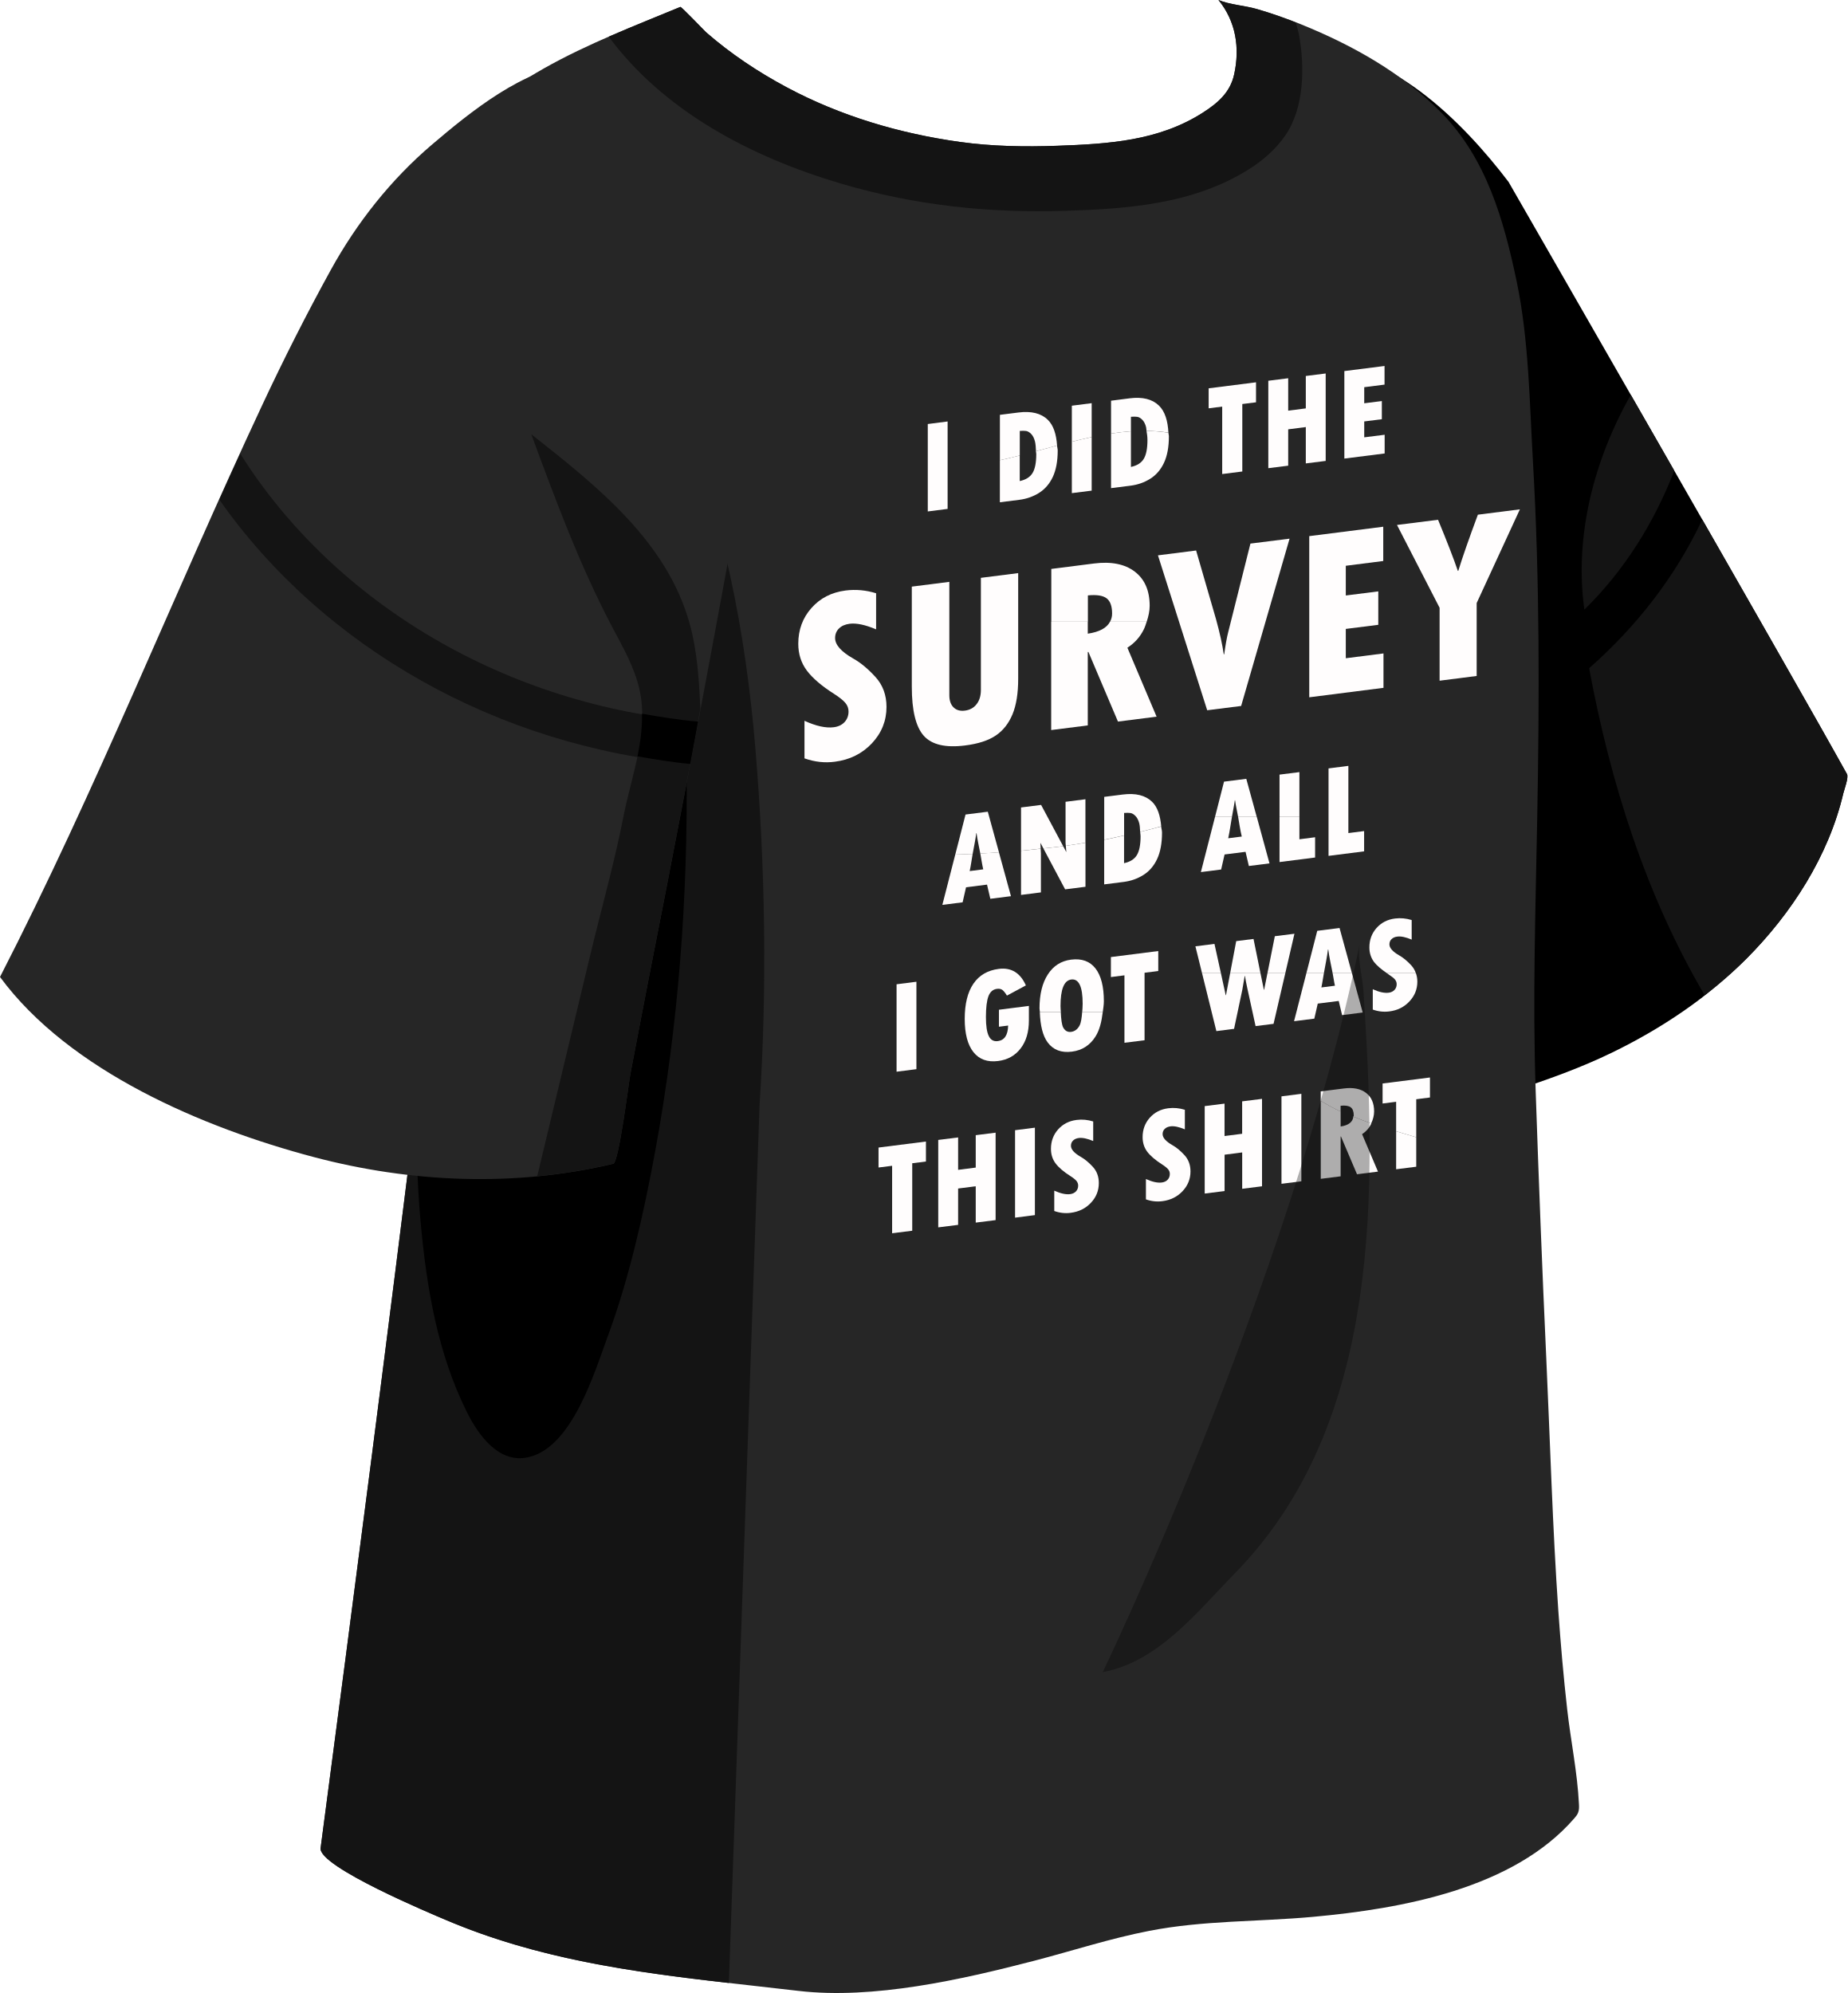
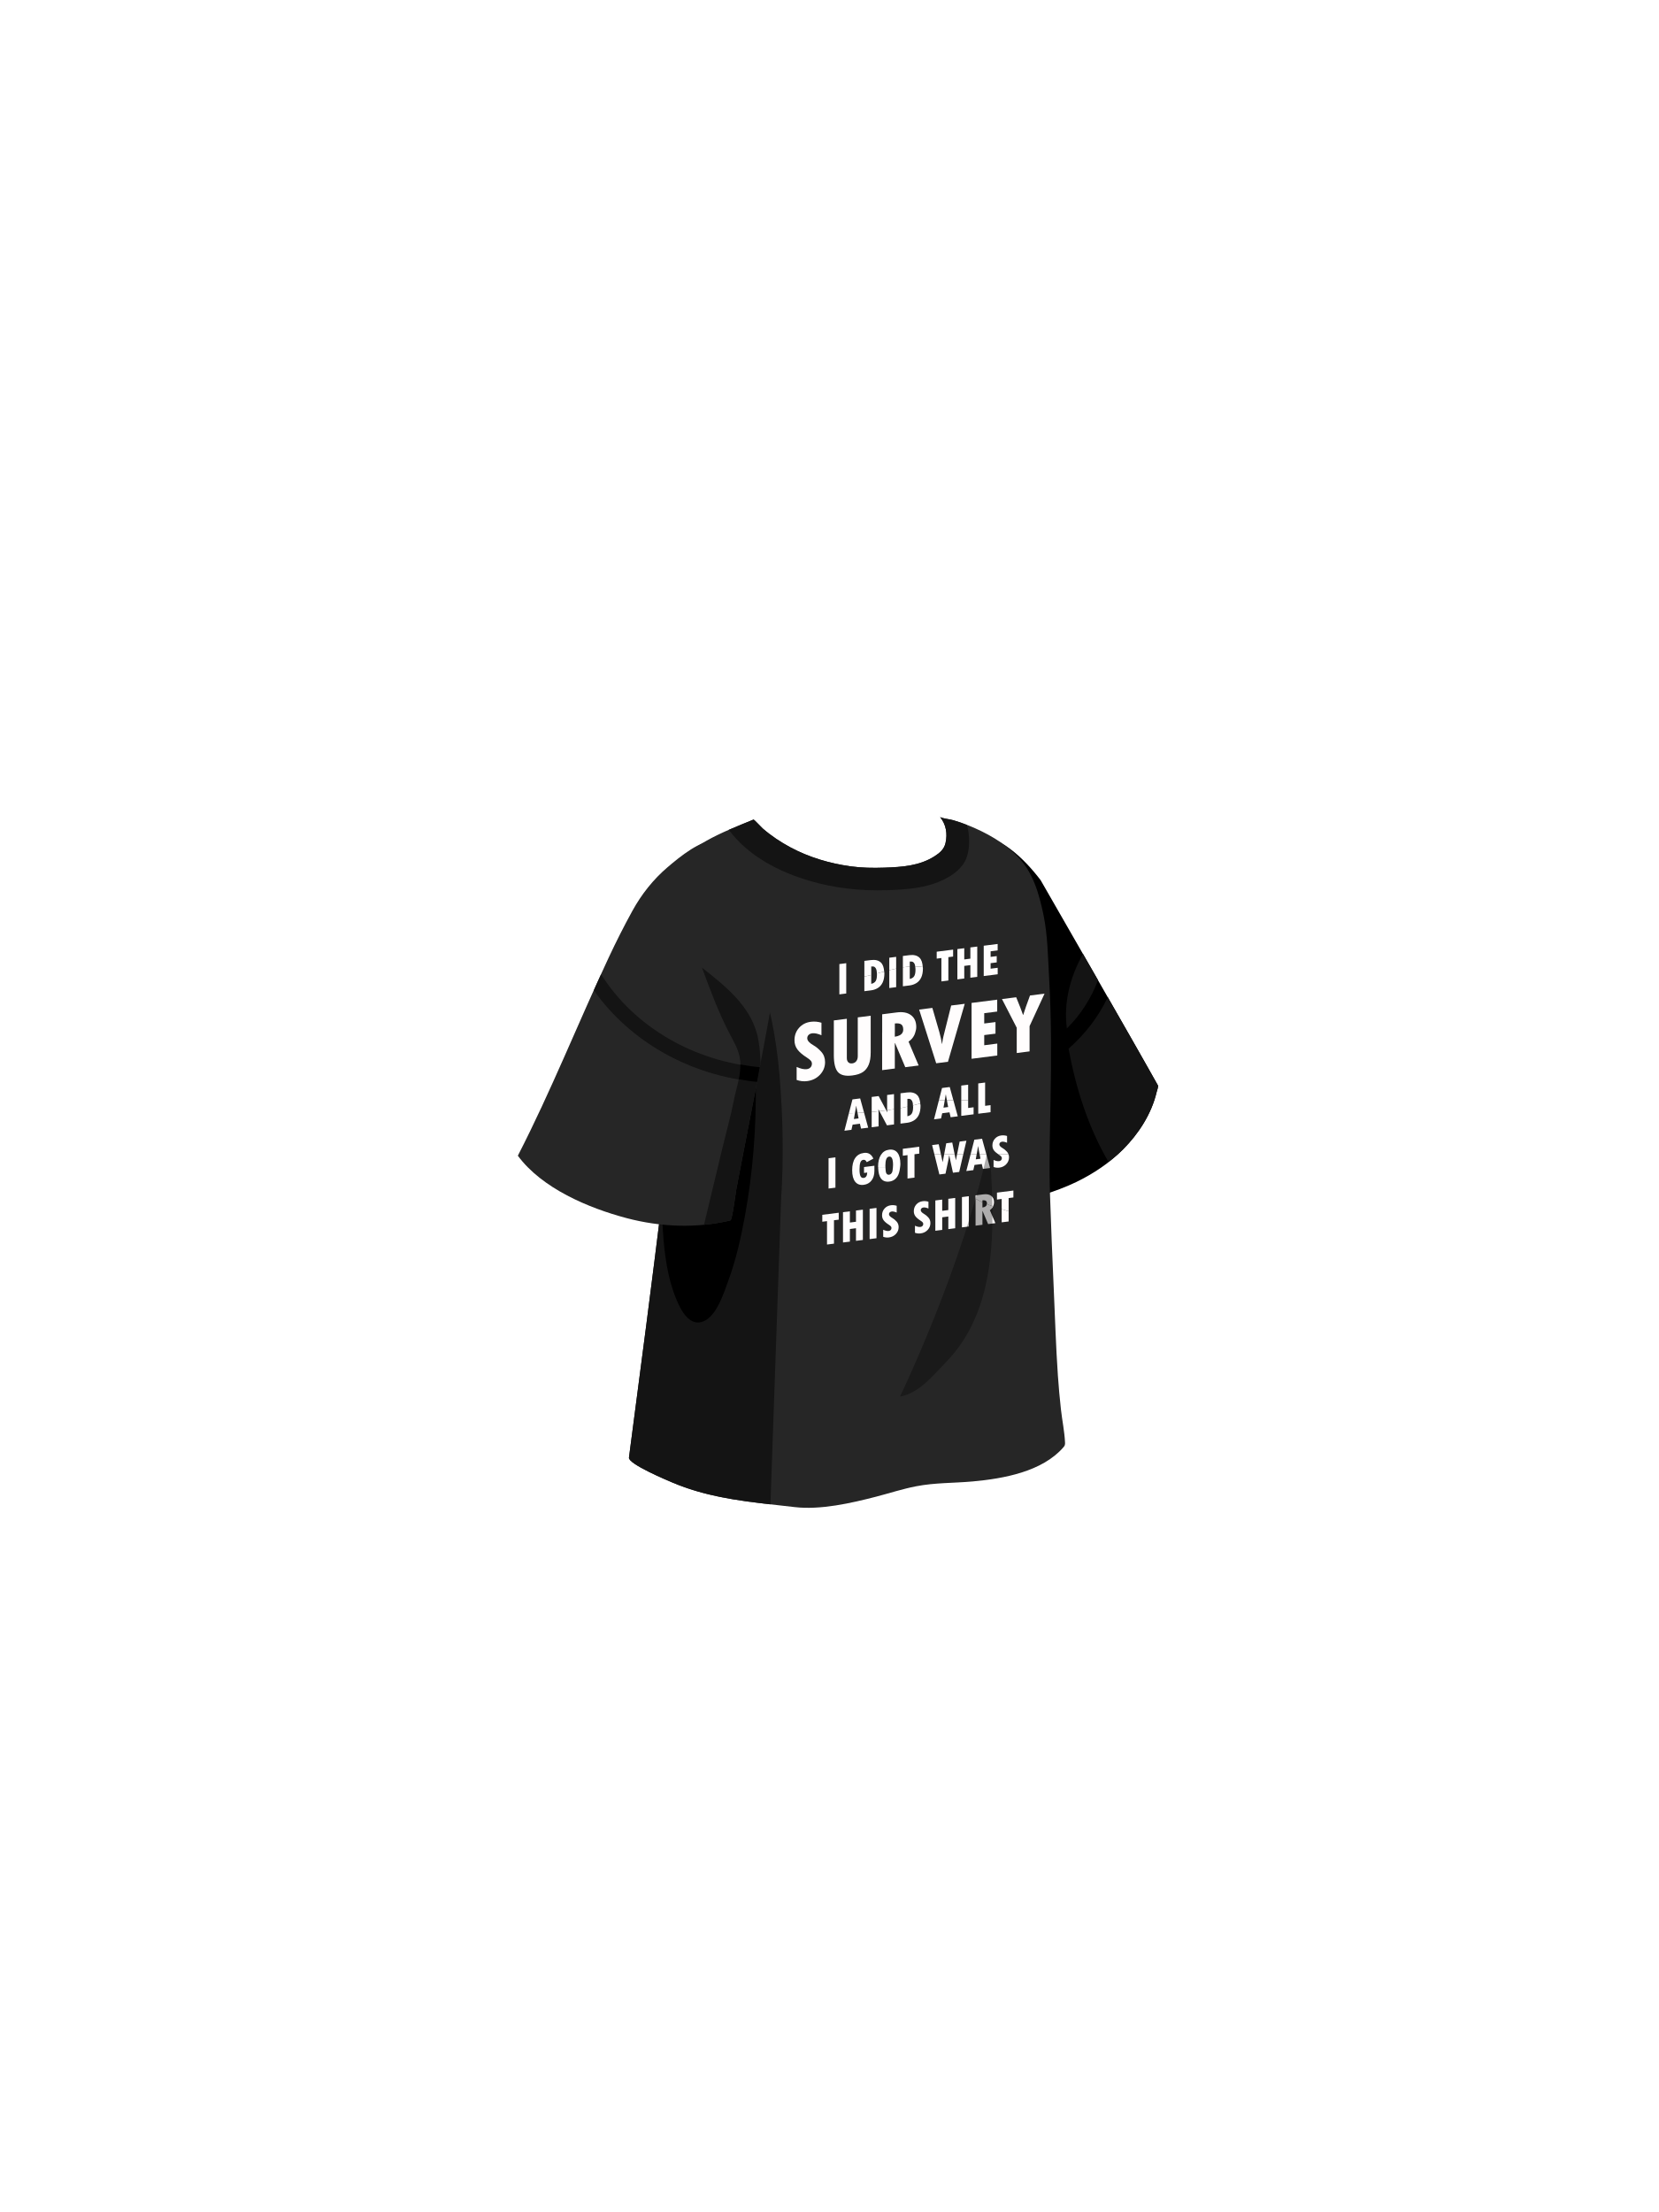
- <svg xmlns="http://www.w3.org/2000/svg" viewBox="-29.558 -85.92 47.305 51.036" width="100%" height="100%">
+ <svg xmlns="http://www.w3.org/2000/svg" viewBox="-40.944 -146.298 68.828 163.447" preserveAspectRatio="xMidYMid meet" width="300" height="400">
  <g>
    <path d="M1.12-73.437c-0.481-1.773-0.861-3.573-0.904-5.377c-0.043-1.818,0.52-3.727,1.871-4.944c0.495-0.446,1.104-0.795,1.768-0.854c2.089-0.188,4.07,1.842,5.216,3.351c0,0,7.312,12.715,8.665,15.163c0.048,0.086-0.073,0.407-0.093,0.492c-0.376,1.607-1.328,3.079-2.481,4.236c-0.996,1-2.184,1.794-3.451,2.409c-0.812,0.394-1.653,0.692-2.509,0.973C8.3-57.691,7.147-57.61,6.197-57.604c-1.324-3.993-2.774-7.969-3.954-12.006C1.876-70.865,1.471-72.144,1.12-73.437z" />
    <path style="fill:#141414;" d="M12.201-75.809c-0.942,1.659-1.452,3.619-1.189,5.5c1.026-1.005,1.786-2.226,2.302-3.557C12.938-74.525,12.563-75.178,12.201-75.809z" />
    <path style="fill:#141414;" d="M15.162-61.37c1.153-1.157,2.105-2.629,2.481-4.236c0.02-0.085,0.141-0.406,0.093-0.492c-0.549-0.993-2.08-3.678-3.705-6.517c-0.688,1.46-1.676,2.731-2.897,3.806c0.546,2.939,1.45,5.801,2.956,8.371C14.464-60.729,14.827-61.034,15.162-61.37z" />
  </g>
  <g>
    <path style="fill:#262626;" d="M10.036-51.149c-0.105-2.276-0.193-4.553-0.271-6.831c-0.08-2.36-0.003-4.657,0.04-7.016c0.056-3.034,0.065-6.054-0.109-9.087c-0.087-1.514-0.105-3.137-0.417-4.628c-0.329-1.571-0.774-3.141-1.917-4.31c-1.006-1.028-2.296-1.748-3.62-2.282c-0.364-0.147-0.736-0.276-1.114-0.385c-0.313-0.091-0.691-0.11-0.986-0.232c0.446,0.547,0.552,1.222,0.402,1.904c-0.101,0.46-0.412,0.731-0.804,0.982c-1.133,0.724-2.416,0.8-3.724,0.847c-0.831,0.03-1.667,0.016-2.492-0.098c-1.545-0.215-3.06-0.663-4.438-1.4c-0.733-0.392-1.432-0.857-2.059-1.404c-0.045-0.039-0.639-0.664-0.664-0.654c-2.236,0.926-4.999,1.9-6.262,4.133c-0.821,1.45-0.663,3.156-0.643,4.766c0.025,1.975,0.133,3.948,0.248,5.92c0.252,4.318,0.475,8.555-0.055,12.859c-0.8,6.494-1.644,12.983-2.5,19.47c-0.063,0.476,2.888,1.704,3.195,1.835c2.915,1.243,5.951,1.459,9.043,1.822c1.916,0.224,4.178-0.29,6.022-0.768c0.986-0.256,1.958-0.575,2.958-0.769c1.389-0.271,2.791-0.231,4.193-0.359c2.271-0.207,5.129-0.72,6.69-2.521c0.039-0.045,0.079-0.092,0.1-0.148c0.027-0.069,0.025-0.146,0.021-0.22c-0.04-0.815-0.21-1.617-0.301-2.425c-0.094-0.835-0.167-1.672-0.226-2.51C10.196-46.82,10.136-48.986,10.036-51.149z" />
    <path style="fill:#141414;" d="M-10.108-57.632c0.198-3.005,0.143-6.132-0.108-9.13c-0.247-2.948-0.812-5.899-1.95-8.64c-0.897-2.16-2.086-5.275-4.659-5.806c-0.64-0.132-1.285-0.011-1.873,0.264c-0.471,1.292-0.36,2.73-0.343,4.101c0.025,1.975,0.133,3.948,0.248,5.92c0.252,4.318,0.475,8.555-0.055,12.859c-0.8,6.494-1.644,12.983-2.5,19.47c-0.063,0.476,2.888,1.704,3.195,1.835c2.352,1.003,4.783,1.336,7.259,1.619L-10.108-57.632z" />
    <path d="M-16.099-48.591c1.174-0.186,1.758-2.175,2.111-3.13c0.546-1.479,0.919-3.156,1.204-4.702c0.598-3.244,0.846-6.53,0.806-9.83c-0.013-1.038-0.083-2.07-0.123-3.106c-0.025-0.661-0.107-1.843-0.478-2.751c-0.294-0.72-0.771-1.268-1.545-1.249c-0.577,0.014-1.057,0.445-1.413,0.901c-1.533,1.964-2.05,4.82-2.49,7.212c-0.209,1.138-0.392,2.281-0.539,3.429c-0.044,1.248-0.129,2.497-0.284,3.753c-0.01,0.082-0.021,0.164-0.031,0.245c-0.025,1.061-0.003,2.124,0.093,3.188c0.152,1.68,0.435,3.383,1.202,4.904C-17.302-49.168-16.806-48.479-16.099-48.591z" />
    <path style="fill:#141414;" d="M3.621-85.345c-0.326-0.127-0.656-0.246-0.992-0.343c-0.313-0.091-0.692-0.11-0.986-0.232c0.445,0.547,0.552,1.222,0.402,1.904c-0.101,0.46-0.412,0.731-0.804,0.982c-1.133,0.724-2.416,0.8-3.724,0.847c-0.831,0.03-1.667,0.016-2.492-0.098c-1.545-0.215-3.06-0.663-4.438-1.4c-0.733-0.392-1.432-0.857-2.059-1.404c-0.045-0.039-0.638-0.664-0.664-0.654c-0.587,0.243-1.211,0.492-1.834,0.763c1.413,1.907,3.642,3.079,5.935,3.758c1.892,0.56,3.791,0.763,5.756,0.701c1.626-0.052,3.283-0.174,4.702-1.065c0.36-0.226,0.685-0.51,0.928-0.861c0.493-0.712,0.503-1.767,0.352-2.591C3.682-85.141,3.651-85.243,3.621-85.345z" />
    <g>
      <path style="fill:#FFFDFD;" d="M-5.801-75.062l0.508-0.065v2.239l-0.508,0.065V-75.062z" />
      <path style="fill:#FFFDFD;" d="M-3.023-74.291c0,0.22-0.032,0.381-0.096,0.485s-0.173,0.172-0.327,0.205v-0.655c-0.173,0.045-0.342,0.085-0.509,0.121v1.077l0.499-0.063c0.184-0.023,0.351-0.082,0.502-0.176c0.151-0.095,0.27-0.23,0.354-0.409c0.084-0.179,0.126-0.404,0.126-0.677c0-0.049-0.014-0.082-0.018-0.128c-0.182,0.049-0.362,0.098-0.54,0.146C-3.03-74.338-3.023-74.321-3.023-74.291z" />
      <path style="fill:#FFFDFD;" d="M-3.479-75.357l-0.475,0.06v1.162c0.167-0.036,0.336-0.076,0.509-0.121v-0.629c0.065-0.005,0.118-0.005,0.16,0.001c0.042,0.006,0.085,0.03,0.129,0.074c0.044,0.043,0.078,0.108,0.1,0.195c0.017,0.067,0.022,0.158,0.026,0.25c0.178-0.049,0.358-0.098,0.54-0.146c-0.02-0.287-0.091-0.518-0.239-0.66C-2.9-75.337-3.15-75.399-3.479-75.357z" />
      <path style="fill:#FFFDFD;" d="M-2.112-73.292l0.508-0.064v-1.371c-0.17,0.036-0.339,0.075-0.508,0.118V-73.292z" />
      <path style="fill:#FFFDFD;" d="M-2.112-75.531v0.922c0.169-0.042,0.338-0.082,0.508-0.118v-0.869L-2.112-75.531z" />
      <path style="fill:#FFFDFD;" d="M-0.599-75.247c0.065-0.005,0.118-0.005,0.16,0.001c0.042,0.005,0.085,0.03,0.129,0.073c0.044,0.043,0.078,0.108,0.1,0.195c0.006,0.025,0.005,0.064,0.01,0.092c0.189,0.003,0.377,0.015,0.561,0.045c-0.016-0.306-0.09-0.546-0.244-0.694c-0.171-0.165-0.421-0.227-0.75-0.185l-0.475,0.061v0.841c0.17-0.026,0.34-0.046,0.509-0.058V-75.247z" />
      <path style="fill:#FFFDFD;" d="M-0.2-74.885c0.011,0.071,0.024,0.14,0.024,0.233c0,0.22-0.032,0.381-0.096,0.484c-0.063,0.104-0.173,0.172-0.327,0.205v-0.913c-0.169,0.012-0.339,0.032-0.509,0.058v1.398l0.499-0.063c0.184-0.023,0.351-0.082,0.502-0.176c0.151-0.094,0.27-0.23,0.354-0.409s0.126-0.404,0.126-0.677c0-0.036-0.011-0.06-0.013-0.094C0.177-74.87-0.011-74.882-0.2-74.885z" />
      <path style="fill:#FFFDFD;" d="M1.391-75.976v0.512l0.347-0.044v1.285C1.826-74.153,1.915-74.085,2-74c-0.085-0.085-0.174-0.153-0.262-0.223v0.442l0.515-0.065v-1.728l0.351-0.044v-0.512L1.391-75.976z" />
      <path style="fill:#FFFDFD;" d="M2.919-76.17l0.509-0.064v0.83l0.451-0.058v-0.83l0.509-0.064v2.239l-0.509,0.064v-0.931l-0.451,0.058v0.931l-0.509,0.064V-76.17z" />
      <path style="fill:#FFFDFD;" d="M4.867-76.418l1.028-0.13v0.477l-0.52,0.066v0.412l0.451-0.057v0.465l-0.451,0.057v0.407l0.523-0.066v0.479l-1.032,0.131V-76.418z" />
      <path style="fill:#FFFDFD;" d="M-8.958-66.5v-0.962c0.297,0.136,0.546,0.19,0.748,0.165c0.118-0.015,0.21-0.059,0.278-0.132c0.068-0.074,0.102-0.164,0.102-0.271c0-0.082-0.027-0.156-0.082-0.221s-0.149-0.141-0.283-0.227c-0.324-0.206-0.558-0.407-0.704-0.602c-0.145-0.195-0.218-0.423-0.218-0.685c0-0.356,0.112-0.662,0.337-0.915c0.224-0.253,0.515-0.402,0.871-0.448c0.264-0.034,0.526-0.01,0.785,0.07v0.924c-0.278-0.117-0.503-0.165-0.677-0.143c-0.115,0.015-0.207,0.054-0.273,0.12c-0.067,0.065-0.1,0.147-0.1,0.246c0,0.174,0.155,0.349,0.466,0.526c0.186,0.103,0.374,0.26,0.564,0.467c0.19,0.207,0.286,0.464,0.286,0.77c0,0.356-0.125,0.667-0.374,0.933c-0.25,0.265-0.566,0.422-0.949,0.471C-8.441-66.379-8.701-66.409-8.958-66.5z" />
      <path style="fill:#FFFDFD;" d="M-6.21-70.898l0.961-0.122v2.906c0,0.136,0.037,0.239,0.109,0.309c0.072,0.071,0.169,0.098,0.291,0.082c0.125-0.016,0.225-0.07,0.298-0.165c0.073-0.093,0.11-0.214,0.11-0.363v-2.872l0.955-0.121v2.708c0,0.369-0.048,0.671-0.145,0.906c-0.097,0.234-0.239,0.417-0.428,0.544c-0.188,0.128-0.452,0.214-0.79,0.256c-0.499,0.063-0.85-0.02-1.055-0.249c-0.204-0.23-0.306-0.649-0.306-1.257V-70.898z" />
      <path style="fill:#FFFDFD;" d="M-0.266-69.81c0.031-0.063,0.049-0.127,0.07-0.19c-0.304,0-0.62,0-0.938,0c-0.083,0.159-0.27,0.263-0.57,0.307V-70c-0.338,0-0.658,0-0.937,0v2.775l0.937-0.119v-1.88l0.016-0.002l0.757,1.784l0.989-0.126l-0.748-1.766C-0.503-69.453-0.362-69.611-0.266-69.81z" />
      <path style="fill:#FFFDFD;" d="M-1.703-70.673c0.223-0.022,0.382,0.001,0.478,0.072c0.096,0.07,0.144,0.202,0.144,0.393c0,0.079-0.02,0.147-0.052,0.208c0.318,0,0.633,0,0.938,0c0.045-0.136,0.076-0.271,0.076-0.407c0-0.39-0.128-0.682-0.383-0.876c-0.255-0.194-0.604-0.263-1.045-0.207l-1.091,0.139V-70c0.278,0,0.598,0,0.937,0V-70.673z" />
      <path style="fill:#FFFDFD;" d="M2.461-72l-0.569,2.268c-0.038,0.148-0.071,0.337-0.102,0.566l-0.012,0.001c-0.036-0.25-0.102-0.551-0.198-0.898l-0.51-1.76l-0.977,0.124L0.633-70C0.764-70,0.89-70,1-70c-0.11,0-0.236,0-0.367,0l0.721,2.268l0.869-0.11l1.24-4.284L2.461-72z" />
      <path style="fill:#FFFDFD;" d="M3.967-72.191l1.895-0.241v0.878l-0.959,0.122v0.761l0.832-0.105v0.856l-0.832,0.105v0.751l0.965-0.123v0.881l-1.901,0.242V-72.191z" />
      <path style="fill:#FFFDFD;" d="M6.214-72.477l1.051-0.133c0.233,0.564,0.402,1,0.507,1.309l0.012-0.002c0.105-0.343,0.272-0.822,0.501-1.437l1.076-0.137l-1.107,2.4v1.867l-0.949,0.121v-1.867L6.214-72.477z" />
      <path style="fill:#FFFDFD;" d="M-4.559-64.585l0.007-0.001c0.021,0.167,0.063,0.348,0.096,0.523c0.159-0.008,0.318-0.02,0.478-0.031l-0.286-1.04l-0.57,0.072l-0.263,1.025c0.148-0.005,0.297-0.008,0.445-0.015C-4.62-64.23-4.581-64.413-4.559-64.585z" />
      <path style="fill:#FFFDFD;" d="M-4.456-64.064c0.026,0.136,0.042,0.265,0.075,0.406l-0.347,0.044c0.033-0.151,0.05-0.292,0.076-0.439c-0.148,0.007-0.297,0.01-0.445,0.015l-0.331,1.29l0.519-0.066l0.088-0.385l0.537-0.068l0.085,0.363l0.528-0.067l-0.308-1.123C-4.137-64.084-4.297-64.072-4.456-64.064z" />
      <path style="fill:#FFFDFD;" d="M-2.899-65.308l-0.514,0.065v1.108c0.167-0.015,0.335-0.035,0.503-0.053l-0.007-0.15l0.076,0.143c0.169-0.018,0.338-0.033,0.507-0.056L-2.899-65.308z" />
      <path style="fill:#FFFDFD;" d="M-3.413-63.003l0.509-0.065v-0.993l-0.006-0.126c-0.167,0.018-0.335,0.039-0.503,0.053V-63.003z" />
      <path style="fill:#FFFDFD;" d="M-1.764-65.453l-0.509,0.065v1.05l0.006,0.077c0.168-0.023,0.335-0.053,0.503-0.079V-65.453z" />
      <path style="fill:#FFFDFD;" d="M-2.266-64.261l0.013,0.162l-0.081-0.151c-0.169,0.022-0.338,0.037-0.507,0.056l0.557,1.048l0.521-0.066v-1.127C-1.931-64.314-2.099-64.284-2.266-64.261z" />
      <path style="fill:#FFFDFD;" d="M-0.363-64.617c0.003,0.039,0.011,0.066,0.011,0.111c0,0.22-0.032,0.381-0.096,0.485c-0.064,0.104-0.173,0.172-0.327,0.205v-0.709c-0.17,0.036-0.339,0.079-0.509,0.11v1.142l0.499-0.063c0.184-0.023,0.351-0.082,0.502-0.176c0.151-0.094,0.27-0.23,0.354-0.409c0.084-0.179,0.126-0.404,0.126-0.677c0-0.061-0.017-0.103-0.022-0.158C-0.003-64.709-0.183-64.661-0.363-64.617z" />
      <path style="fill:#FFFDFD;" d="M-0.774-65.102c0.065-0.005,0.118-0.005,0.16,0.001c0.042,0.005,0.085,0.03,0.129,0.074c0.044,0.043,0.078,0.108,0.1,0.195c0.015,0.057,0.017,0.138,0.022,0.214c0.18-0.043,0.36-0.092,0.54-0.141c-0.024-0.271-0.093-0.493-0.235-0.63c-0.171-0.165-0.421-0.227-0.75-0.185l-0.475,0.06v1.097c0.17-0.031,0.339-0.074,0.509-0.11V-65.102z" />
      <path style="fill:#FFFDFD;" d="M2.061-65.426l0.007-0.001C2.085-65.291,2.121-65.142,2.146-65c0.159,0,0.318,0,0.477,0l-0.268-0.976l-0.57,0.072L1.554-65c0.144,0,0.288,0,0.433,0C2.01-65.142,2.043-65.288,2.061-65.426z" />
      <path style="fill:#FFFDFD;" d="M2.146-65c0.03,0.167,0.051,0.327,0.093,0.502l-0.347,0.044C1.932-64.641,1.956-64.819,1.987-65c-0.144,0-0.288,0-0.433,0l-0.362,1.412l0.519-0.066l0.088-0.385l0.537-0.068l0.085,0.363l0.528-0.067L2.624-65C2.465-65,2.305-65,2.146-65z" />
      <path style="fill:#FFFDFD;" d="M3.715-66.148l-0.509,0.064V-65c0.17,0,0.339,0,0.509,0V-66.148z" />
      <path style="fill:#FFFDFD;" d="M3.715-64.428V-65c-0.17,0-0.339,0-0.509,0v1.155l0.911-0.116v-0.519L3.715-64.428z" />
      <path style="fill:#FFFDFD;" d="M4.461-66.243l0.508-0.065v1.721l0.403-0.051v0.519l-0.911,0.116V-66.243z" />
      <path style="fill:#FFFDFD;" d="M-6.6-60.715l0.508-0.065v2.239L-6.6-58.476V-60.715z" />
      <path style="fill:#FFFDFD;" d="M-3.212-60.161v0.376c0,0.291-0.07,0.529-0.211,0.712C-3.563-58.889-3.755-58.781-4-58.75c-0.273,0.035-0.483-0.041-0.632-0.228c-0.148-0.187-0.223-0.469-0.223-0.85c0-0.384,0.074-0.684,0.222-0.901c0.148-0.217,0.365-0.344,0.65-0.38c0.319-0.041,0.551,0.101,0.694,0.423l-0.485,0.261c-0.04-0.066-0.078-0.113-0.112-0.142c-0.035-0.028-0.083-0.039-0.143-0.031c-0.103,0.013-0.176,0.076-0.219,0.19c-0.042,0.113-0.064,0.29-0.064,0.532c0,0.225,0.024,0.387,0.073,0.486c0.048,0.101,0.126,0.144,0.232,0.13c0.17-0.021,0.258-0.155,0.264-0.398l-0.236,0.03v-0.435L-3.212-60.161z" />
      <path style="fill:#FFFDFD;" d="M-1.848-60c-0.011,0.147-0.029,0.269-0.064,0.337c-0.051,0.099-0.124,0.154-0.219,0.167c-0.088,0.011-0.156-0.026-0.203-0.113c-0.035-0.067-0.053-0.209-0.061-0.39c-0.143,0-0.318,0-0.537,0c0.012,0.338,0.075,0.605,0.203,0.776c0.142,0.189,0.348,0.268,0.619,0.233c0.261-0.033,0.463-0.163,0.604-0.388C-1.402-59.542-1.35-59.758-1.321-60C-1.541-60-1.702-60-1.848-60z" />
      <path style="fill:#FFFDFD;" d="M-2.402-60.157c0-0.431,0.091-0.657,0.275-0.68c0.194-0.025,0.292,0.182,0.292,0.618c0,0.086-0.007,0.15-0.012,0.219c0.145,0,0.306,0,0.526,0c0.011-0.092,0.029-0.177,0.029-0.281c0-0.376-0.072-0.656-0.215-0.84c-0.144-0.184-0.351-0.259-0.623-0.225c-0.255,0.032-0.454,0.158-0.596,0.378c-0.143,0.22-0.214,0.511-0.214,0.872c0,0.036,0.009,0.06,0.01,0.095c0.219,0,0.394,0,0.537,0C-2.396-60.053-2.402-60.094-2.402-60.157z" />
      <polygon style="fill:#FFFDFD;" points="-1.112,-61.412 -1.112,-60.9 -0.765,-60.944 -0.765,-59.217 -0.25,-59.282 -0.25,-61.01 0.101,-61.055 0.101,-61.566 " />
      <path style="fill:#FFFDFD;" d="M1.54-61.749l-0.488,0.062L1.222-61c0.16,0,0.317,0,0.483,0L1.54-61.749z" />
      <path style="fill:#FFFDFD;" d="M2.897-61l-0.085,0.424l-0.007,0.001L2.718-61c-0.263,0-0.52,0-0.776,0l-0.107,0.564l-0.007,0.001L1.705-61c-0.166,0-0.323,0-0.483,0l0.367,1.484l0.453-0.058l0.211-0.999c0.012-0.059,0.032-0.178,0.061-0.354l0.007-0.001c0.016,0.1,0.035,0.203,0.059,0.309l0.213,0.975l0.46-0.058L3.354-61C3.201-61,3.049-61,2.897-61z" />
      <path style="fill:#FFFDFD;" d="M2.54-61.876L2.097-61.82L1.942-61c0.256,0,0.513,0,0.776,0L2.54-61.876z" />
      <path style="fill:#FFFDFD;" d="M3.588-62.009l-0.502,0.063L2.897-61c0.152,0,0.304,0,0.457,0L3.588-62.009z" />
      <path style="fill:#FFFDFD;" d="M4.447-61.607l0.007,0C4.479-61.414,4.525-61.205,4.566-61c0.167,0,0.33,0,0.494,0l-0.317-1.156l-0.571,0.072L3.894-61c0.15,0,0.299,0,0.448,0C4.379-61.204,4.422-61.41,4.447-61.607z" />
      <path style="fill:#FFFDFD;" d="M4.566-61c0.022,0.109,0.033,0.209,0.059,0.322l-0.347,0.044C4.305-60.759,4.319-60.877,4.342-61c-0.148,0-0.298,0-0.448,0l-0.316,1.231l0.519-0.066l0.088-0.385l0.537-0.068l0.086,0.363l0.528-0.067L5.06-61C4.896-61,4.733-61,4.566-61z" />
      <path style="fill:#FFFDFD;" d="M6.579-61.2c-0.104-0.112-0.206-0.197-0.306-0.253c-0.169-0.097-0.253-0.191-0.253-0.285c0-0.054,0.018-0.098,0.055-0.134c0.036-0.035,0.086-0.057,0.148-0.064c0.094-0.012,0.216,0.013,0.367,0.077v-0.501c-0.141-0.043-0.283-0.057-0.426-0.039c-0.194,0.024-0.352,0.106-0.474,0.243c-0.122,0.138-0.183,0.303-0.183,0.497c0,0.142,0.04,0.266,0.118,0.372C5.696-61.195,5.81-61.099,5.955-61c0.258,0,0.504,0,0.742,0C6.671-61.074,6.633-61.141,6.579-61.2z" />
      <path style="fill:#FFFDFD;" d="M5.955-61c0.019,0.013,0.032,0.026,0.053,0.039c0.073,0.047,0.124,0.088,0.154,0.123c0.029,0.036,0.044,0.076,0.044,0.121c0,0.058-0.019,0.107-0.055,0.146c-0.037,0.04-0.087,0.064-0.151,0.072c-0.109,0.014-0.245-0.016-0.406-0.089v0.521c0.14,0.05,0.281,0.065,0.423,0.047c0.208-0.026,0.38-0.111,0.515-0.256c0.135-0.144,0.203-0.312,0.203-0.506c0-0.079-0.013-0.151-0.037-0.218C6.459-61,6.213-61,5.955-61z" />
      <path style="fill:#FFFDFD;" d="M-7.061-56.534l1.213-0.154v0.512l-0.351,0.044v1.728l-0.515,0.065v-1.728l-0.348,0.044V-56.534z" />
      <path style="fill:#FFFDFD;" d="M-5.533-56.729l0.509-0.064v0.83l0.451-0.058v-0.83l0.509-0.064v2.239l-0.509,0.064v-0.931l-0.451,0.058v0.931l-0.509,0.064V-56.729z" />
      <path style="fill:#FFFDFD;" d="M-3.566-56.978l0.508-0.065v2.239l-0.508,0.065V-56.978z" />
      <path style="fill:#FFFDFD;" d="M-2.562-54.909v-0.521c0.162,0.073,0.296,0.103,0.406,0.089c0.063-0.008,0.114-0.032,0.151-0.072c0.037-0.04,0.055-0.089,0.055-0.146c0-0.045-0.015-0.085-0.044-0.121c-0.03-0.035-0.081-0.077-0.154-0.123c-0.176-0.112-0.303-0.221-0.381-0.326c-0.079-0.106-0.118-0.23-0.118-0.372c0-0.193,0.061-0.359,0.183-0.497c0.122-0.137,0.279-0.218,0.473-0.243c0.143-0.019,0.285-0.005,0.426,0.039v0.501c-0.151-0.064-0.273-0.089-0.367-0.078c-0.062,0.008-0.112,0.03-0.148,0.065c-0.037,0.036-0.055,0.08-0.055,0.134c0,0.094,0.084,0.188,0.253,0.285c0.101,0.057,0.203,0.142,0.306,0.253c0.104,0.113,0.155,0.252,0.155,0.417c0,0.193-0.067,0.362-0.203,0.506c-0.135,0.144-0.307,0.229-0.515,0.256C-2.281-54.844-2.422-54.859-2.562-54.909z" />
      <path style="fill:#FFFDFD;" d="M-0.215-55.207v-0.521c0.161,0.073,0.296,0.103,0.406,0.089c0.064-0.008,0.114-0.032,0.151-0.072c0.037-0.04,0.055-0.089,0.055-0.147c0-0.045-0.014-0.085-0.044-0.12S0.272-56.055,0.2-56.101c-0.176-0.113-0.303-0.222-0.382-0.327c-0.079-0.106-0.118-0.23-0.118-0.372c0-0.193,0.061-0.359,0.183-0.497c0.122-0.137,0.279-0.218,0.473-0.243c0.143-0.018,0.285-0.005,0.426,0.039V-57c-0.15-0.063-0.273-0.089-0.367-0.077c-0.062,0.008-0.112,0.03-0.148,0.064c-0.037,0.036-0.055,0.081-0.055,0.134c0,0.094,0.084,0.188,0.253,0.285c0.101,0.056,0.203,0.141,0.306,0.253c0.104,0.113,0.155,0.253,0.155,0.418c0,0.193-0.067,0.362-0.203,0.506c-0.135,0.144-0.307,0.229-0.515,0.256C0.066-55.142-0.075-55.157-0.215-55.207z" />
      <path style="fill:#FFFDFD;" d="M1.29-57.595l0.508-0.064v0.83l0.451-0.058v-0.83l0.509-0.064v2.239L2.25-55.478v-0.931l-0.451,0.058v0.931L1.29-55.356V-57.595z" />
      <polygon style="fill:#FFFDFD;" points="3.256,-55.606 3.765,-55.67 3.765,-57.91 3.256,-57.845 " />
      <path style="fill:#FFFDFD;" d="M5.55-57.136c0.003-0.005,0.001-0.011,0.004-0.016c-0.157-0.054-0.307-0.115-0.458-0.175c-0.014,0.135-0.116,0.223-0.325,0.254v-0.384c-0.179-0.081-0.345-0.176-0.509-0.273v1.997l0.509-0.064v-1.02l0.008-0.001l0.411,0.968l0.537-0.068L5.32-56.877C5.42-56.942,5.498-57.028,5.55-57.136z" />
      <path style="fill:#FFFDFD;" d="M4.77-57.604c0.121-0.013,0.207,0.001,0.259,0.039c0.052,0.039,0.078,0.109,0.078,0.213c0,0.011-0.011,0.016-0.012,0.026c0.151,0.06,0.301,0.121,0.458,0.175c0.048-0.102,0.075-0.206,0.075-0.309c0-0.211-0.069-0.369-0.208-0.475c-0.139-0.105-0.328-0.143-0.567-0.112l-0.592,0.075v0.243c0.164,0.097,0.329,0.192,0.509,0.273V-57.604z" />
      <path style="fill:#FFFDFD;" d="M6.707-57.771l0.351-0.045v-0.512l-1.213,0.154v0.512l0.347-0.044v0.755c0.172,0.051,0.342,0.104,0.515,0.154V-57.771z" />
      <path style="fill:#FFFDFD;" d="M6.192-56.951v0.973l0.515-0.065v-0.754C6.534-56.847,6.364-56.9,6.192-56.951z" />
    </g>
    <path style="fill-opacity:0.32;" d="M-1.321-43.101c0,0,4.742-9.81,6.582-18.647c-0.072,0.344,0.071,0.854,0.094,1.202c0.328,5.056,0.507,11.048-3.306,14.929C1.094-44.643,0.107-43.367-1.321-43.101z" />
  </g>
  <g>
    <path style="fill:#262626;" d="M-10.484-79.822c-0.126-0.584-0.284-1.166-0.539-1.707c-0.44-0.937-1.17-1.735-2.064-2.257c-0.523-0.306-1.119-0.521-1.724-0.486c-1.31,0.075-2.722,1.235-3.686,2.055c-1.053,0.897-1.923,1.998-2.59,3.208c-0.624,1.134-1.208,2.289-1.756,3.461c-2.279,4.87-4.254,9.855-6.715,14.646c1.776,2.412,5.214,3.865,8.028,4.61c2.499,0.662,5.161,0.773,7.675,0.173c0.146-0.035,0.394-2.069,0.44-2.307c0.15-0.77,0.292-1.542,0.444-2.312c0.327-1.661,0.65-3.323,0.967-4.986c0.456-2.393,0.902-4.788,1.336-7.185c0.203-1.117,0.531-2.286,0.568-3.415C-10.059-77.496-10.269-78.675-10.484-79.822z" />
    <path style="fill:#141414;" d="M-11.627-67.848c-0.035-0.7-0.081-1.405-0.266-2.082c-0.577-2.109-2.344-3.517-4.061-4.87c0.618,1.674,1.239,3.354,2.071,4.933c0.272,0.516,0.57,1.029,0.698,1.598c0.247,1.097-0.198,2.187-0.405,3.242c-0.236,1.204-0.574,2.396-0.86,3.589c-0.451,1.88-0.901,3.76-1.352,5.639c0.655-0.063,1.306-0.169,1.947-0.322c0.146-0.035,0.394-2.069,0.44-2.307c0.15-0.77,0.292-1.542,0.444-2.312c0.327-1.661,0.65-3.323,0.967-4.986c0.129-0.678,0.251-1.358,0.379-2.037C-11.625-67.79-11.625-67.819-11.627-67.848z" />
    <path style="fill:#141414;" d="M-23.407-74.304c-0.179,0.393-0.358,0.786-0.535,1.179c2.657,3.79,7.137,6.326,12.057,6.767c0.069-0.361,0.134-0.724,0.202-1.085C-16.56-67.847-20.979-70.445-23.407-74.304z" />
    <path d="M-13.118-67.643c0.006,0.366-0.041,0.73-0.116,1.092c0.447,0.076,0.893,0.153,1.349,0.194c0.019-0.101,0.038-0.203,0.057-0.304c0.048-0.26,0.097-0.521,0.145-0.781C-12.168-67.482-12.644-67.56-13.118-67.643z" />
  </g>
</svg>
